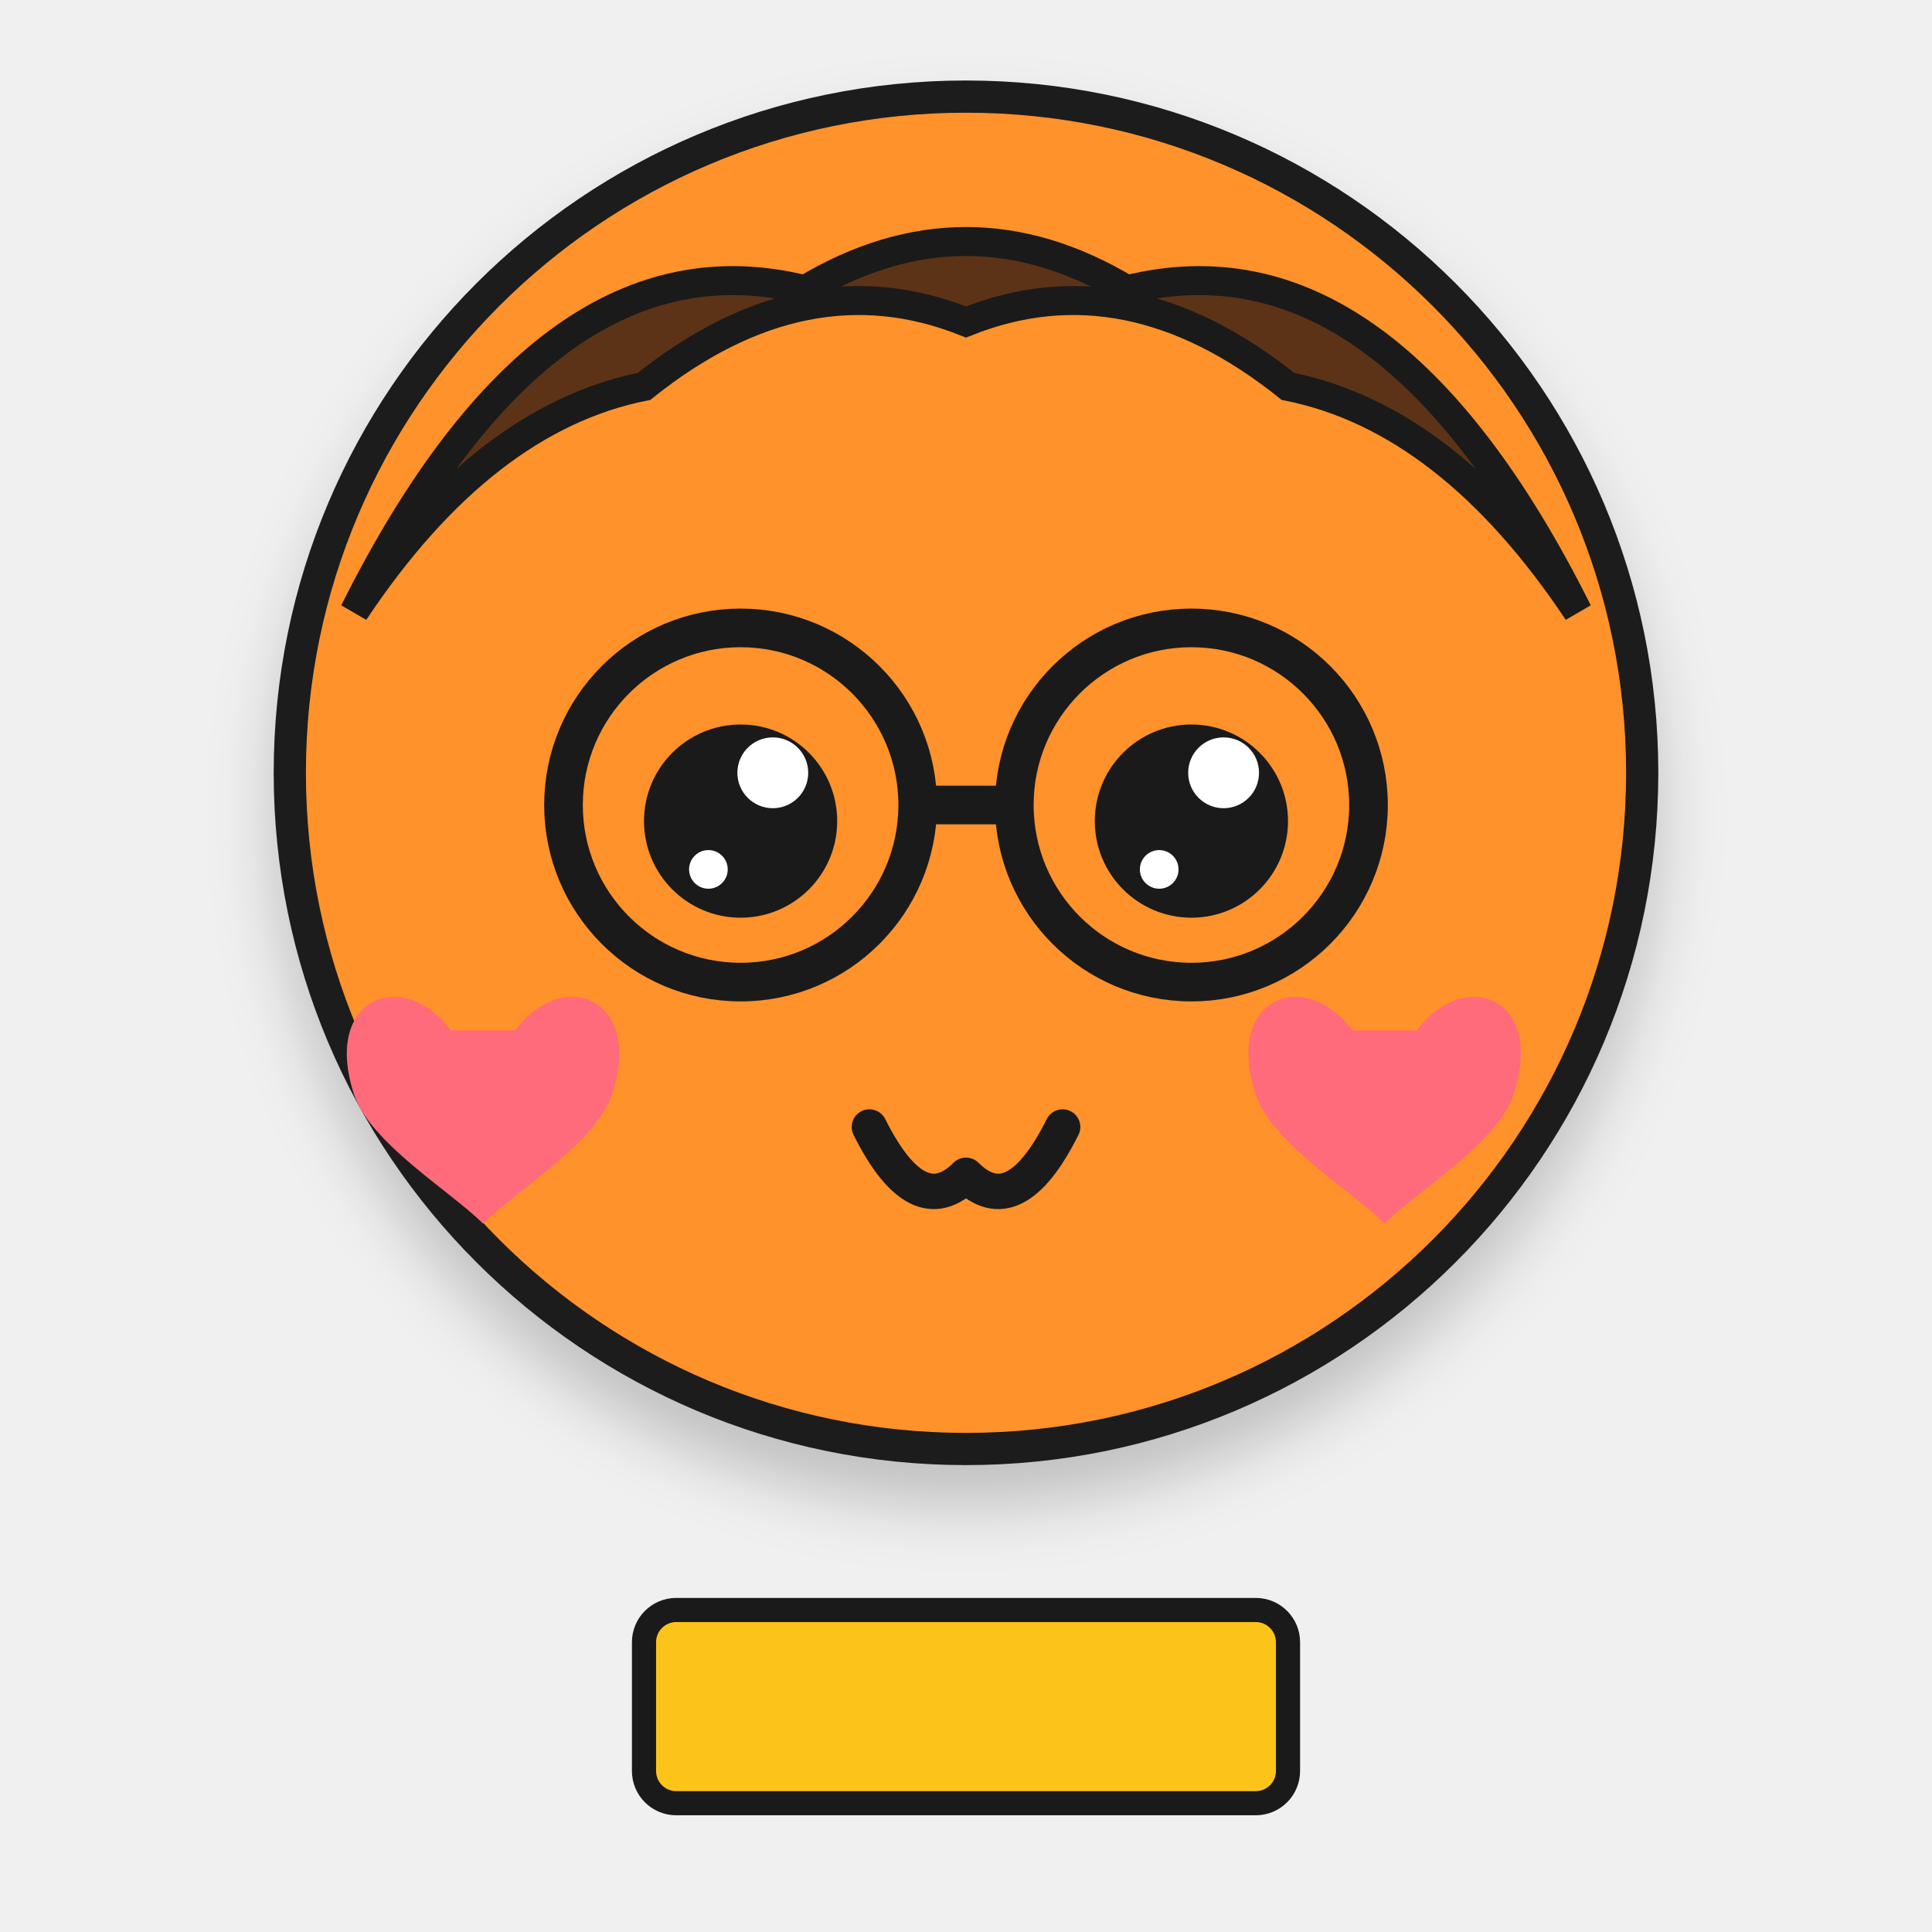
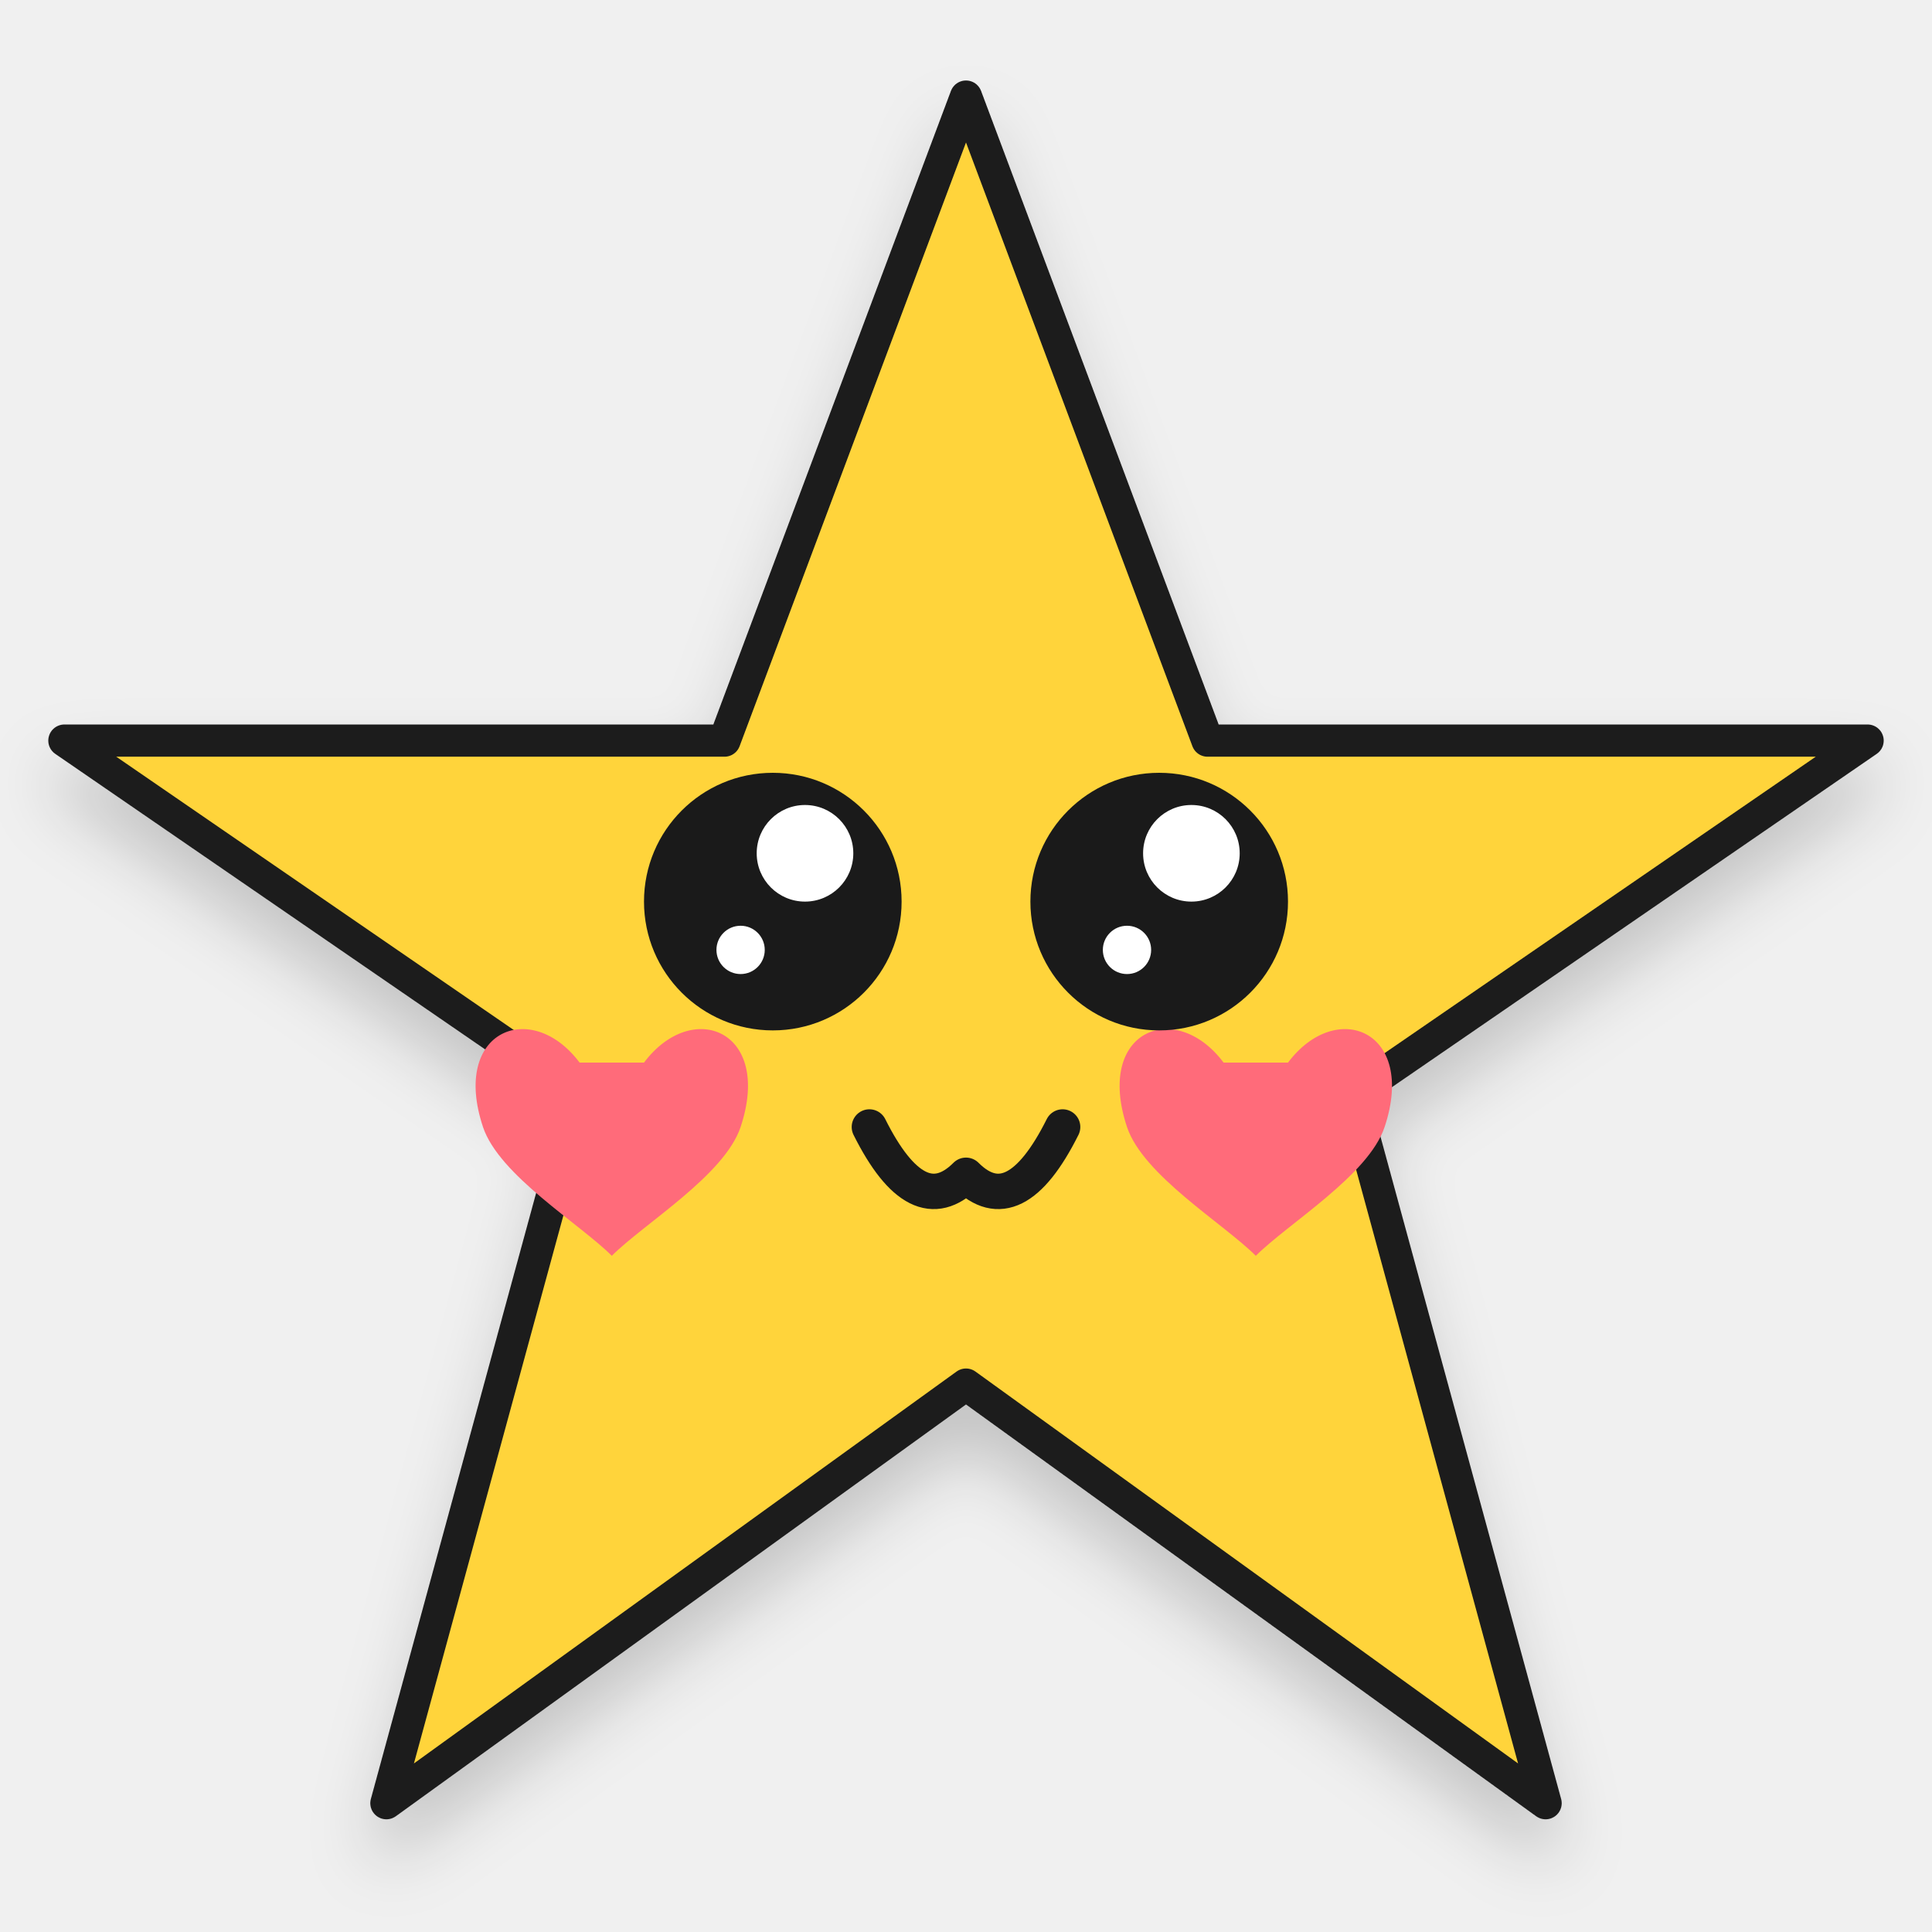
<svg xmlns="http://www.w3.org/2000/svg" viewBox="0 0 120 120" width="120" height="120">
  <defs>
    <filter id="sh" x="-20%" y="-20%" width="140%" height="140%">
-       <feDropShadow dx="0" dy="2.5" stdDeviation="2" flood-color="#1A1A1A" flood-opacity="0.2" />
+       <feDropShadow dx="0" dy="2.5" stdDeviation="2" flood-color="#1A1A1A" flood-opacity="0.18" />
    </filter>
  </defs>
-   <rect x="40" y="100" width="40" height="12" rx="2" fill="#FCC419" stroke="#1A1A1A" stroke-width="1.5" />
-   <circle cx="60" cy="48" r="42" fill="#FF922B" stroke="#1A1A1A" stroke-width="2" filter="url(#sh)" />
-   <path d="M22 38 Q34 14 50 18 Q60 12 70 18 Q86 14 98 38 Q90 26 80 24 Q70 16 60 20 Q50 16 40 24 Q30 26 22 38 Z" fill="#5C3317" stroke="#1A1A1A" stroke-width="1.8" />
-   <circle cx="46" cy="50" r="11" fill="none" stroke="#1A1A1A" stroke-width="2.4" />
-   <circle cx="74" cy="50" r="11" fill="none" stroke="#1A1A1A" stroke-width="2.4" />
-   <line x1="57" y1="50" x2="63" y2="50" stroke="#1A1A1A" stroke-width="2.4" />
+   <polygon points="60,6 75,46 116,46 84,68 96,112 60,86 24,112 36,68 4,46 45,46" fill="#FFD43B" stroke="#1A1A1A" stroke-width="2" stroke-linejoin="round" filter="url(#sh)" />
+   <path d="M36 66 C 33 62, 28 64, 30 70 C 31 73, 36 76, 38 78 C 40 76, 45 73, 46 70 C 48 64, 43 62, 40 66 Z" fill="#FF6B7A" />
+   <path d="M76 66 C 73 62, 68 64, 70 70 C 71 73, 76 76, 78 78 C 80 76, 85 73, 86 70 C 88 64, 83 62, 80 66 Z" fill="#FF6B7A" />
  <g fill="#1A1A1A">
-     <circle cx="46" cy="51" r="6" />
-     <circle cx="74" cy="51" r="6" />
+     <circle cx="48" cy="56" r="8" />
+     <circle cx="72" cy="56" r="8" />
  </g>
  <g fill="#fff">
-     <circle cx="48" cy="48" r="2.2" />
-     <circle cx="76" cy="48" r="2.2" />
-     <circle cx="44" cy="54" r="1.2" />
-     <circle cx="72" cy="54" r="1.2" />
+     <circle cx="50" cy="53" r="3" />
+     <circle cx="74" cy="53" r="3" />
+     <circle cx="46" cy="59" r="1.5" />
+     <circle cx="70" cy="59" r="1.5" />
  </g>
-   <path d="M28 64 C 25 60, 20 62, 22 68 C 23 71, 28 74, 30 76 C 32 74, 37 71, 38 68 C 40 62, 35 60, 32 64 Z" fill="#FF6B7A" />
-   <path d="M84 64 C 81 60, 76 62, 78 68 C 79 71, 84 74, 86 76 C 88 74, 93 71, 94 68 C 96 62, 91 60, 88 64 Z" fill="#FF6B7A" />
  <path d="M54 70 Q57 76 60 73 Q63 76 66 70" fill="none" stroke="#1A1A1A" stroke-width="2.2" stroke-linecap="round" stroke-linejoin="round" />
</svg>
